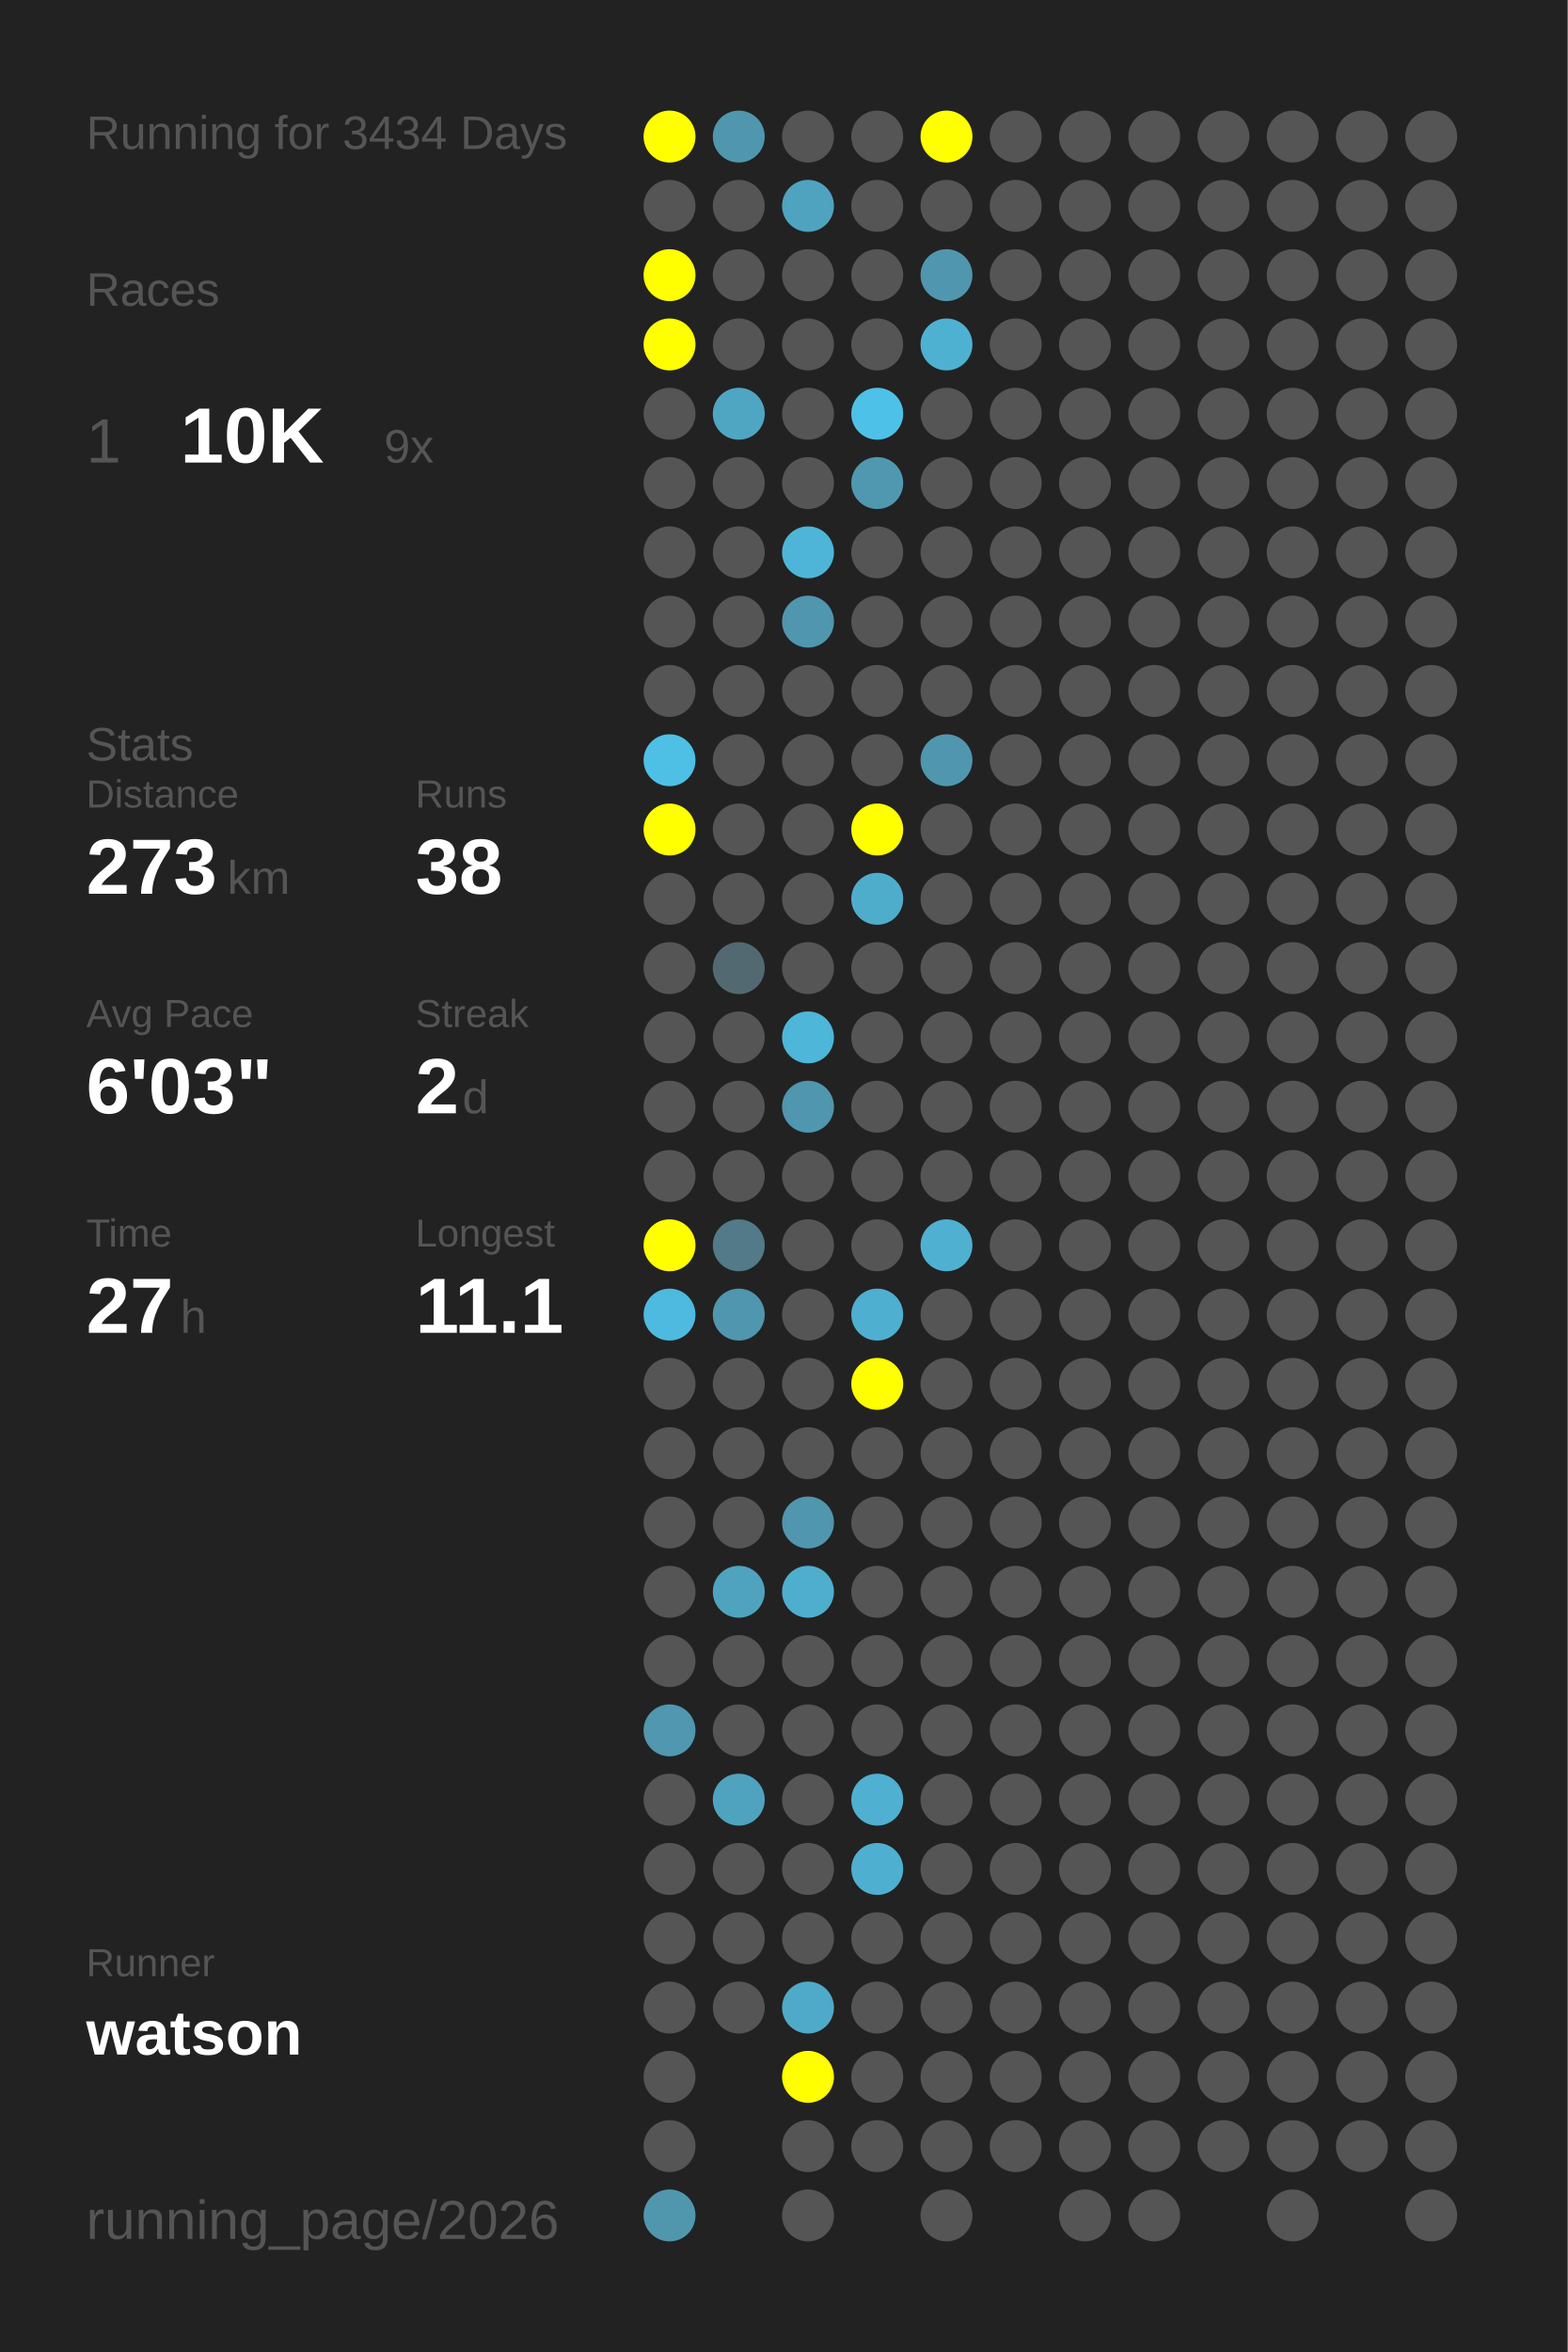
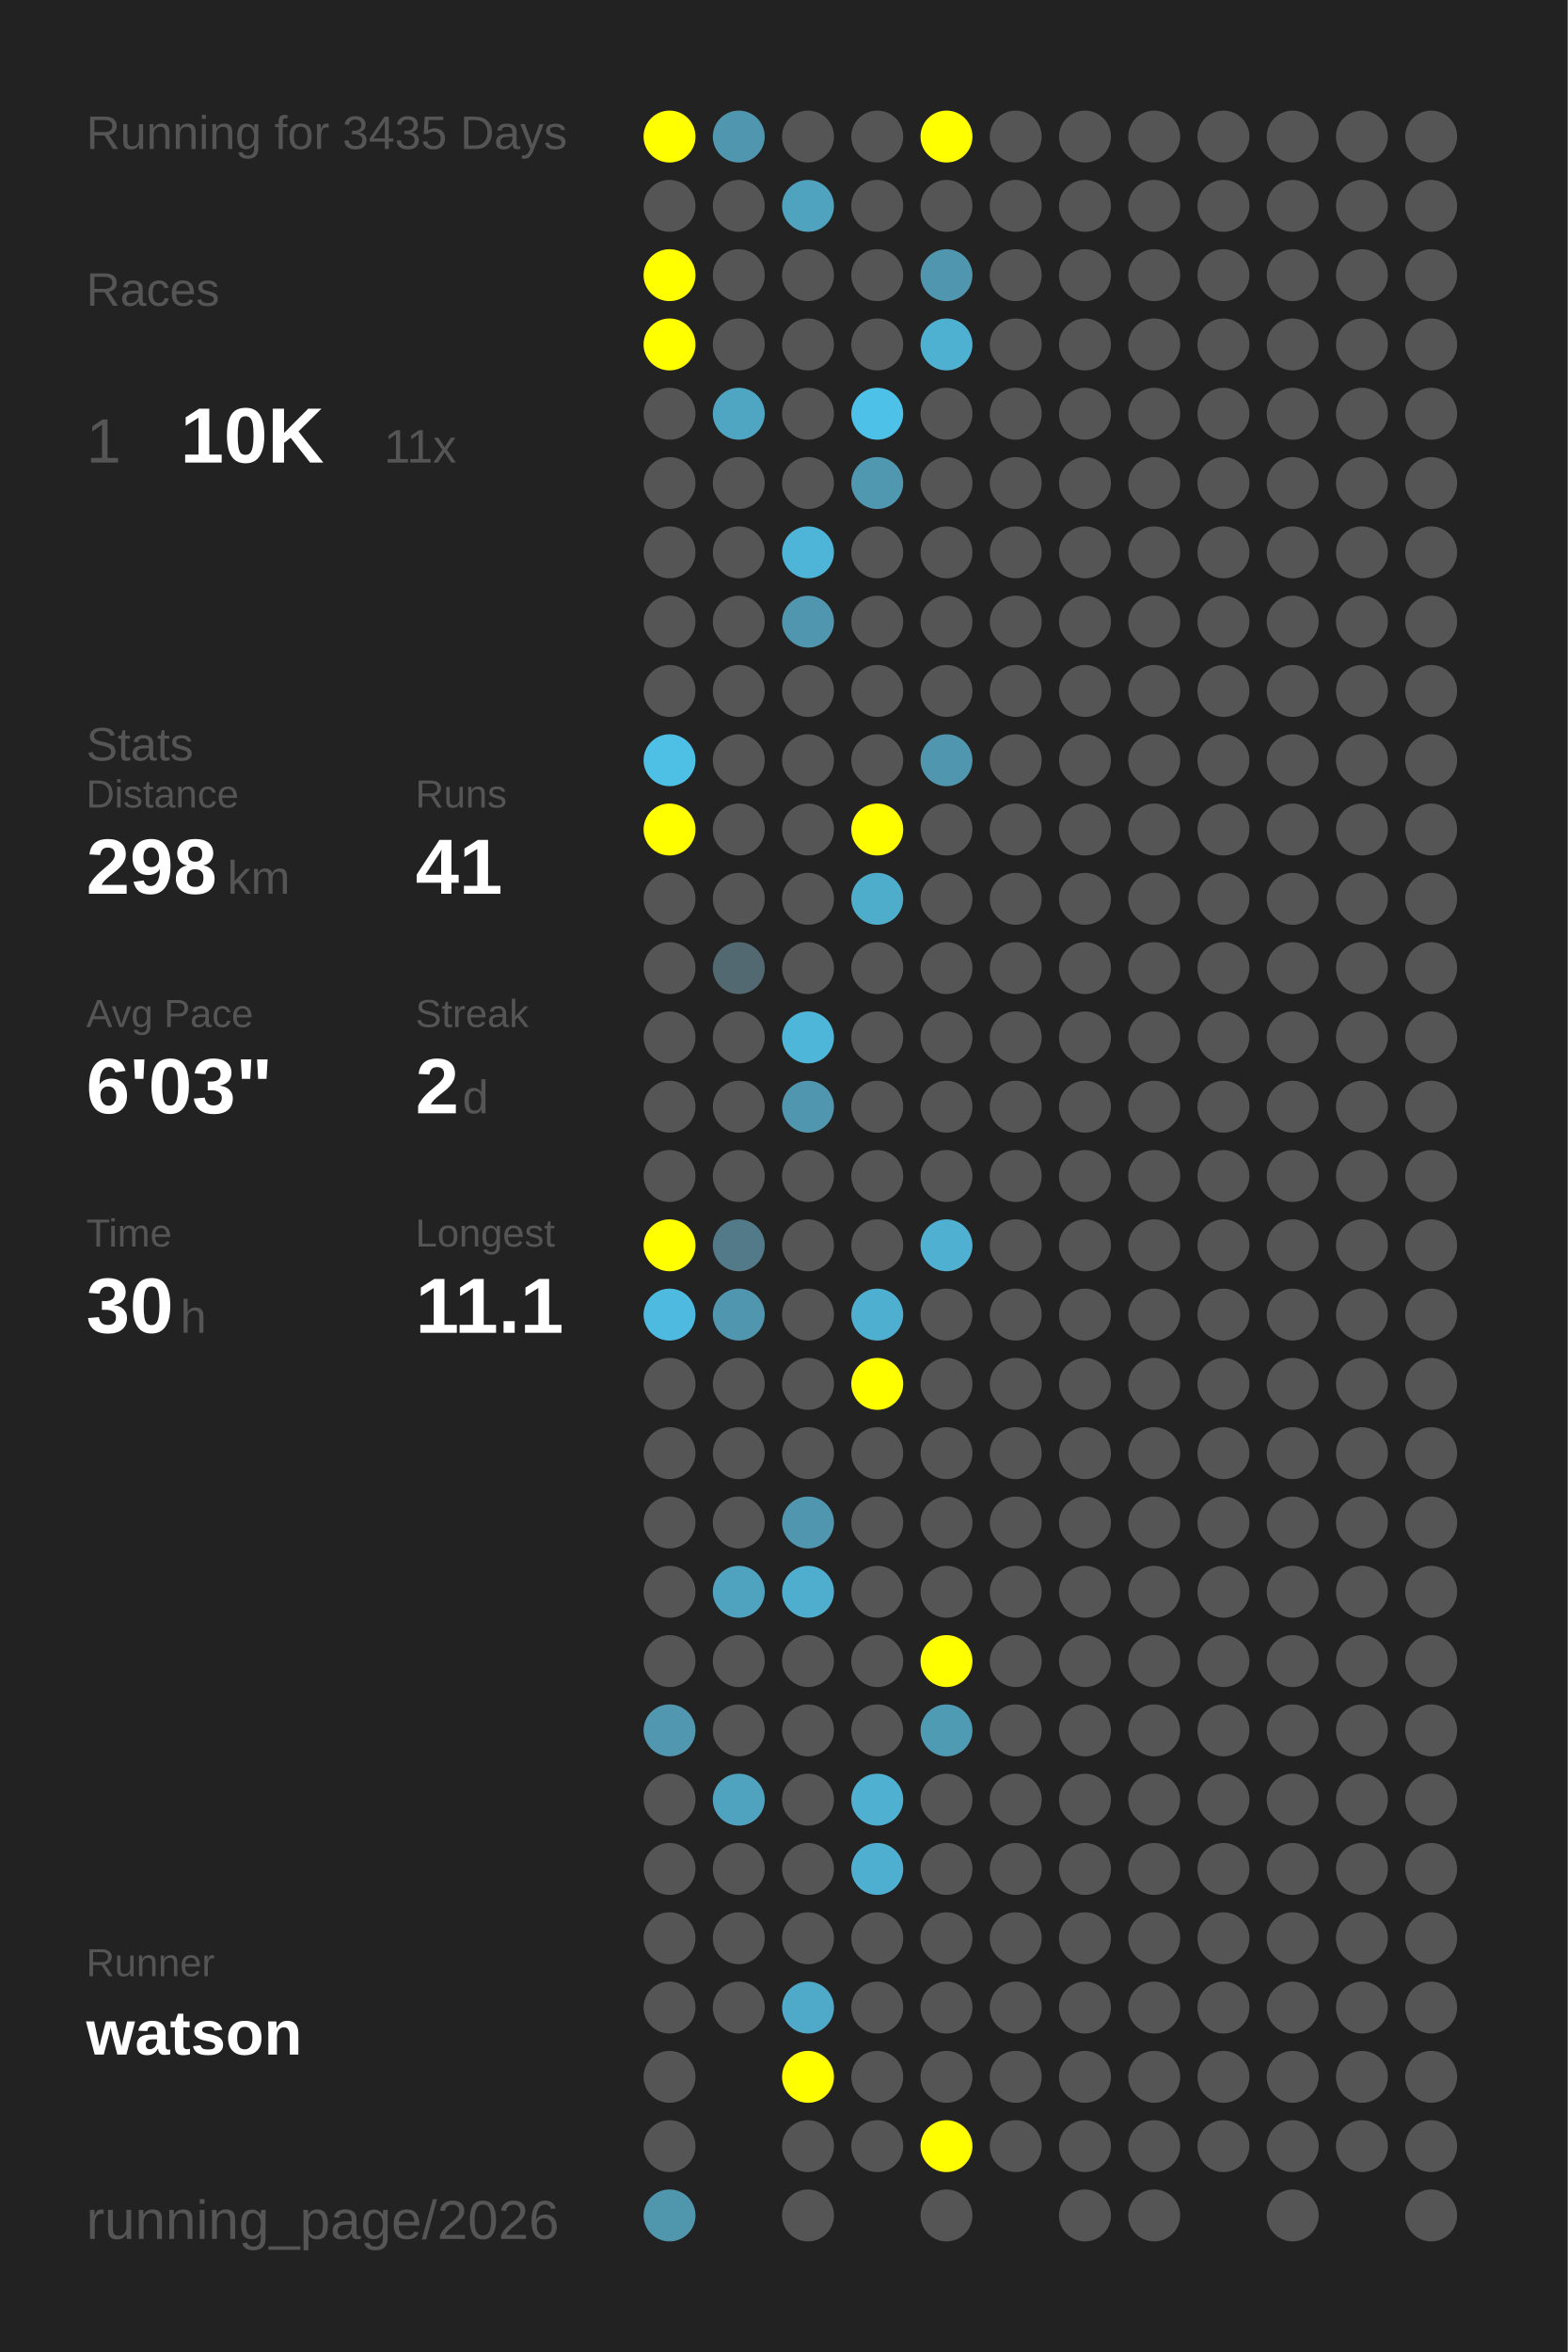
<svg xmlns="http://www.w3.org/2000/svg" baseProfile="full" height="300mm" version="1.1" viewBox="0,0,200,300" width="200mm">
  <defs />
  <rect fill="#222222" height="300" width="200" x="0" y="0" />
-   <text fill="#555555" style="font-size:6px; font-family:Arial;" x="11" y="19">Running for 3434 Days</text>
+   <text fill="#555555" style="font-size:6px; font-family:Arial;" x="11" y="19">Running for 3435 Days</text>
  <text fill="#555555" style="font-size:6px; font-family:Arial;" x="11" y="39">Races</text>
  <text fill="#555555" style="font-size:8px; font-family:Arial;" x="11" y="59">1</text>
  <text fill="#FFFFFF" style="font-size:10px; font-family:Arial; font-weight:bold;" x="23" y="59">10K</text>
-   <text fill="#555555" style="font-size:6px; font-family:Arial;" x="49" y="59">9x</text>
+   <text fill="#555555" style="font-size:6px; font-family:Arial;" x="49" y="59">11x</text>
  <text fill="#555555" style="font-size:6px; font-family:Arial;" x="11" y="97">Stats</text>
  <text fill="#555555" style="font-size:5px; font-family:Arial;" x="11" y="103">Distance</text>
-   <text fill="#FFFFFF" style="font-size:10px; font-family:Arial; font-weight:bold;" x="11" y="114">273</text>
+   <text fill="#FFFFFF" style="font-size:10px; font-family:Arial; font-weight:bold;" x="11" y="114">298</text>
  <text fill="#555555" style="font-size:6px; font-family:Arial;" x="29" y="114">km</text>
  <text fill="#555555" style="font-size:5px; font-family:Arial;" x="53" y="103">Runs</text>
-   <text fill="#FFFFFF" style="font-size:10px; font-family:Arial; font-weight:bold;" x="53" y="114">38</text>
+   <text fill="#FFFFFF" style="font-size:10px; font-family:Arial; font-weight:bold;" x="53" y="114">41</text>
  <text fill="#555555" style="font-size:5px; font-family:Arial;" x="11" y="131">Avg Pace</text>
  <text fill="#FFFFFF" style="font-size:10px; font-family:Arial; font-weight:bold;" x="11" y="142">6'03"</text>
  <text fill="#555555" style="font-size:5px; font-family:Arial;" x="53" y="131">Streak</text>
  <text fill="#FFFFFF" style="font-size:10px; font-family:Arial; font-weight:bold;" x="53" y="142">2</text>
  <text fill="#555555" style="font-size:6px; font-family:Arial;" x="59" y="142">d</text>
  <text fill="#555555" style="font-size:5px; font-family:Arial;" x="11" y="159">Time</text>
-   <text fill="#FFFFFF" style="font-size:10px; font-family:Arial; font-weight:bold;" x="11" y="170">27</text>
+   <text fill="#FFFFFF" style="font-size:10px; font-family:Arial; font-weight:bold;" x="11" y="170">30</text>
  <text fill="#555555" style="font-size:6px; font-family:Arial;" x="23" y="170">h</text>
  <text fill="#555555" style="font-size:5px; font-family:Arial;" x="53" y="159">Longest</text>
  <text fill="#FFFFFF" style="font-size:10px; font-family:Arial; font-weight:bold;" x="53" y="170">11.1</text>
  <text fill="#555555" style="font-size:5px; font-family:Arial;" x="11" y="252.065">Runner</text>
  <text fill="#FFFFFF" style="font-size:8px; font-family:Arial; font-weight:bold;" x="11" y="262.065">watson</text>
  <text fill="#555555" style="font-size:7px; font-family:Arial;" x="11" y="285.581">running_page/2026</text>
  <circle cx="85.417" cy="17.419" fill="#FFFF00" r="3.312" />
  <circle cx="85.417" cy="26.258" fill="#555555" r="3.312" />
  <circle cx="85.417" cy="35.097" fill="#FFFF00" r="3.312" />
  <circle cx="85.417" cy="43.935" fill="#FFFF00" r="3.312" />
  <circle cx="85.417" cy="52.774" fill="#555555" r="3.312" />
  <circle cx="85.417" cy="61.613" fill="#555555" r="3.312" />
  <circle cx="85.417" cy="70.452" fill="#555555" r="3.312" />
  <circle cx="85.417" cy="79.29" fill="#555555" r="3.312" />
  <circle cx="85.417" cy="88.129" fill="#555555" r="3.312" />
  <circle cx="85.417" cy="96.968" fill="#4ec0e6" r="3.312" />
  <circle cx="85.417" cy="105.806" fill="#FFFF00" r="3.312" />
  <circle cx="85.417" cy="114.645" fill="#555555" r="3.312" />
  <circle cx="85.417" cy="123.484" fill="#555555" r="3.312" />
  <circle cx="85.417" cy="132.323" fill="#555555" r="3.312" />
  <circle cx="85.417" cy="141.161" fill="#555555" r="3.312" />
  <circle cx="85.417" cy="150" fill="#555555" r="3.312" />
  <circle cx="85.417" cy="158.839" fill="#FFFF00" r="3.312" />
  <circle cx="85.417" cy="167.677" fill="#4ebadf" r="3.312" />
  <circle cx="85.417" cy="176.516" fill="#555555" r="3.312" />
  <circle cx="85.417" cy="185.355" fill="#555555" r="3.312" />
  <circle cx="85.417" cy="194.194" fill="#555555" r="3.312" />
  <circle cx="85.417" cy="203.032" fill="#555555" r="3.312" />
  <circle cx="85.417" cy="211.871" fill="#555555" r="3.312" />
  <circle cx="85.417" cy="220.71" fill="#5097af" r="3.312" />
  <circle cx="85.417" cy="229.548" fill="#555555" r="3.312" />
  <circle cx="85.417" cy="238.387" fill="#555555" r="3.312" />
  <circle cx="85.417" cy="247.226" fill="#555555" r="3.312" />
  <circle cx="85.417" cy="256.065" fill="#555555" r="3.312" />
  <circle cx="85.417" cy="264.903" fill="#555555" r="3.312" />
  <circle cx="85.417" cy="273.742" fill="#555555" r="3.312" />
  <circle cx="85.417" cy="282.581" fill="#5097ae" r="3.312" />
  <circle cx="94.25" cy="17.419" fill="#5096ae" r="3.312" />
  <circle cx="94.25" cy="26.258" fill="#555555" r="3.312" />
  <circle cx="94.25" cy="35.097" fill="#555555" r="3.312" />
  <circle cx="94.25" cy="43.935" fill="#555555" r="3.312" />
  <circle cx="94.25" cy="52.774" fill="#4fa6c3" r="3.312" />
  <circle cx="94.25" cy="61.613" fill="#555555" r="3.312" />
  <circle cx="94.25" cy="70.452" fill="#555555" r="3.312" />
  <circle cx="94.25" cy="79.29" fill="#555555" r="3.312" />
  <circle cx="94.25" cy="88.129" fill="#555555" r="3.312" />
  <circle cx="94.25" cy="96.968" fill="#555555" r="3.312" />
  <circle cx="94.25" cy="105.806" fill="#555555" r="3.312" />
  <circle cx="94.25" cy="114.645" fill="#555555" r="3.312" />
  <circle cx="94.25" cy="123.484" fill="#536971" r="3.312" />
  <circle cx="94.25" cy="132.323" fill="#555555" r="3.312" />
  <circle cx="94.25" cy="141.161" fill="#555555" r="3.312" />
  <circle cx="94.25" cy="150" fill="#555555" r="3.312" />
  <circle cx="94.25" cy="158.839" fill="#527a88" r="3.312" />
  <circle cx="94.25" cy="167.677" fill="#5096ae" r="3.312" />
  <circle cx="94.25" cy="176.516" fill="#555555" r="3.312" />
  <circle cx="94.25" cy="185.355" fill="#555555" r="3.312" />
  <circle cx="94.25" cy="194.194" fill="#555555" r="3.312" />
  <circle cx="94.25" cy="203.032" fill="#4fa3bf" r="3.312" />
  <circle cx="94.25" cy="211.871" fill="#555555" r="3.312" />
  <circle cx="94.25" cy="220.71" fill="#555555" r="3.312" />
  <circle cx="94.25" cy="229.548" fill="#4fa3bf" r="3.312" />
  <circle cx="94.25" cy="238.387" fill="#555555" r="3.312" />
  <circle cx="94.25" cy="247.226" fill="#555555" r="3.312" />
  <circle cx="94.25" cy="256.065" fill="#555555" r="3.312" />
  <circle cx="103.083" cy="17.419" fill="#555555" r="3.312" />
  <circle cx="103.083" cy="26.258" fill="#4fa3bf" r="3.312" />
  <circle cx="103.083" cy="35.097" fill="#555555" r="3.312" />
  <circle cx="103.083" cy="43.935" fill="#555555" r="3.312" />
  <circle cx="103.083" cy="52.774" fill="#555555" r="3.312" />
  <circle cx="103.083" cy="61.613" fill="#555555" r="3.312" />
  <circle cx="103.083" cy="70.452" fill="#4eb5d8" r="3.312" />
  <circle cx="103.083" cy="79.29" fill="#5096ae" r="3.312" />
  <circle cx="103.083" cy="88.129" fill="#555555" r="3.312" />
  <circle cx="103.083" cy="96.968" fill="#555555" r="3.312" />
  <circle cx="103.083" cy="105.806" fill="#555555" r="3.312" />
  <circle cx="103.083" cy="114.645" fill="#555555" r="3.312" />
  <circle cx="103.083" cy="123.484" fill="#555555" r="3.312" />
  <circle cx="103.083" cy="132.323" fill="#4eb6d8" r="3.312" />
  <circle cx="103.083" cy="141.161" fill="#5096ae" r="3.312" />
  <circle cx="103.083" cy="150" fill="#555555" r="3.312" />
  <circle cx="103.083" cy="158.839" fill="#555555" r="3.312" />
  <circle cx="103.083" cy="167.677" fill="#555555" r="3.312" />
  <circle cx="103.083" cy="176.516" fill="#555555" r="3.312" />
  <circle cx="103.083" cy="185.355" fill="#555555" r="3.312" />
  <circle cx="103.083" cy="194.194" fill="#5096ae" r="3.312" />
  <circle cx="103.083" cy="203.032" fill="#4faece" r="3.312" />
  <circle cx="103.083" cy="211.871" fill="#555555" r="3.312" />
  <circle cx="103.083" cy="220.71" fill="#555555" r="3.312" />
  <circle cx="103.083" cy="229.548" fill="#555555" r="3.312" />
  <circle cx="103.083" cy="238.387" fill="#555555" r="3.312" />
  <circle cx="103.083" cy="247.226" fill="#555555" r="3.312" />
  <circle cx="103.083" cy="256.065" fill="#4fa9c8" r="3.312" />
  <circle cx="103.083" cy="264.903" fill="#FFFF00" r="3.312" />
  <circle cx="103.083" cy="273.742" fill="#555555" r="3.312" />
  <circle cx="103.083" cy="282.581" fill="#555555" r="3.312" />
  <circle cx="111.917" cy="17.419" fill="#555555" r="3.312" />
  <circle cx="111.917" cy="26.258" fill="#555555" r="3.312" />
  <circle cx="111.917" cy="35.097" fill="#555555" r="3.312" />
  <circle cx="111.917" cy="43.935" fill="#555555" r="3.312" />
  <circle cx="111.917" cy="52.774" fill="#4ec1e8" r="3.312" />
  <circle cx="111.917" cy="61.613" fill="#5098b0" r="3.312" />
  <circle cx="111.917" cy="70.452" fill="#555555" r="3.312" />
  <circle cx="111.917" cy="79.29" fill="#555555" r="3.312" />
  <circle cx="111.917" cy="88.129" fill="#555555" r="3.312" />
  <circle cx="111.917" cy="96.968" fill="#555555" r="3.312" />
  <circle cx="111.917" cy="105.806" fill="#FFFF00" r="3.312" />
  <circle cx="111.917" cy="114.645" fill="#4fadcc" r="3.312" />
  <circle cx="111.917" cy="123.484" fill="#555555" r="3.312" />
  <circle cx="111.917" cy="132.323" fill="#555555" r="3.312" />
  <circle cx="111.917" cy="141.161" fill="#555555" r="3.312" />
  <circle cx="111.917" cy="150" fill="#555555" r="3.312" />
  <circle cx="111.917" cy="158.839" fill="#555555" r="3.312" />
  <circle cx="111.917" cy="167.677" fill="#4fafd0" r="3.312" />
  <circle cx="111.917" cy="176.516" fill="#FFFF00" r="3.312" />
  <circle cx="111.917" cy="185.355" fill="#555555" r="3.312" />
  <circle cx="111.917" cy="194.194" fill="#555555" r="3.312" />
  <circle cx="111.917" cy="203.032" fill="#555555" r="3.312" />
  <circle cx="111.917" cy="211.871" fill="#555555" r="3.312" />
  <circle cx="111.917" cy="220.71" fill="#555555" r="3.312" />
  <circle cx="111.917" cy="229.548" fill="#4fb0d1" r="3.312" />
  <circle cx="111.917" cy="238.387" fill="#4fafd0" r="3.312" />
  <circle cx="111.917" cy="247.226" fill="#555555" r="3.312" />
  <circle cx="111.917" cy="256.065" fill="#555555" r="3.312" />
  <circle cx="111.917" cy="264.903" fill="#555555" r="3.312" />
  <circle cx="111.917" cy="273.742" fill="#555555" r="3.312" />
  <circle cx="120.75" cy="17.419" fill="#FFFF00" r="3.312" />
  <circle cx="120.75" cy="26.258" fill="#555555" r="3.312" />
  <circle cx="120.75" cy="35.097" fill="#5096ae" r="3.312" />
  <circle cx="120.75" cy="43.935" fill="#4fb1d2" r="3.312" />
  <circle cx="120.75" cy="52.774" fill="#555555" r="3.312" />
  <circle cx="120.75" cy="61.613" fill="#555555" r="3.312" />
  <circle cx="120.75" cy="70.452" fill="#555555" r="3.312" />
  <circle cx="120.75" cy="79.29" fill="#555555" r="3.312" />
  <circle cx="120.75" cy="88.129" fill="#555555" r="3.312" />
  <circle cx="120.75" cy="96.968" fill="#5096ae" r="3.312" />
  <circle cx="120.75" cy="105.806" fill="#555555" r="3.312" />
  <circle cx="120.75" cy="114.645" fill="#555555" r="3.312" />
  <circle cx="120.75" cy="123.484" fill="#555555" r="3.312" />
  <circle cx="120.75" cy="132.323" fill="#555555" r="3.312" />
  <circle cx="120.75" cy="141.161" fill="#555555" r="3.312" />
  <circle cx="120.75" cy="150" fill="#555555" r="3.312" />
  <circle cx="120.75" cy="158.839" fill="#4fb0d1" r="3.312" />
  <circle cx="120.75" cy="167.677" fill="#555555" r="3.312" />
  <circle cx="120.75" cy="176.516" fill="#555555" r="3.312" />
  <circle cx="120.75" cy="185.355" fill="#555555" r="3.312" />
  <circle cx="120.75" cy="194.194" fill="#555555" r="3.312" />
  <circle cx="120.75" cy="203.032" fill="#555555" r="3.312" />
-   <circle cx="120.75" cy="211.871" fill="#555555" r="3.312" />
-   <circle cx="120.75" cy="220.71" fill="#555555" r="3.312" />
+   <circle cx="120.75" cy="211.871" fill="#FFFF00" r="3.312" />
+   <circle cx="120.75" cy="220.71" fill="#509bb4" r="3.312" />
  <circle cx="120.75" cy="229.548" fill="#555555" r="3.312" />
  <circle cx="120.75" cy="238.387" fill="#555555" r="3.312" />
  <circle cx="120.75" cy="247.226" fill="#555555" r="3.312" />
  <circle cx="120.75" cy="256.065" fill="#555555" r="3.312" />
  <circle cx="120.75" cy="264.903" fill="#555555" r="3.312" />
-   <circle cx="120.75" cy="273.742" fill="#555555" r="3.312" />
+   <circle cx="120.75" cy="273.742" fill="#FFFF00" r="3.312" />
  <circle cx="120.75" cy="282.581" fill="#555555" r="3.312" />
  <circle cx="129.583" cy="17.419" fill="#555555" r="3.312" />
  <circle cx="129.583" cy="26.258" fill="#555555" r="3.312" />
  <circle cx="129.583" cy="35.097" fill="#555555" r="3.312" />
  <circle cx="129.583" cy="43.935" fill="#555555" r="3.312" />
  <circle cx="129.583" cy="52.774" fill="#555555" r="3.312" />
  <circle cx="129.583" cy="61.613" fill="#555555" r="3.312" />
  <circle cx="129.583" cy="70.452" fill="#555555" r="3.312" />
  <circle cx="129.583" cy="79.29" fill="#555555" r="3.312" />
  <circle cx="129.583" cy="88.129" fill="#555555" r="3.312" />
  <circle cx="129.583" cy="96.968" fill="#555555" r="3.312" />
  <circle cx="129.583" cy="105.806" fill="#555555" r="3.312" />
  <circle cx="129.583" cy="114.645" fill="#555555" r="3.312" />
  <circle cx="129.583" cy="123.484" fill="#555555" r="3.312" />
  <circle cx="129.583" cy="132.323" fill="#555555" r="3.312" />
  <circle cx="129.583" cy="141.161" fill="#555555" r="3.312" />
  <circle cx="129.583" cy="150" fill="#555555" r="3.312" />
  <circle cx="129.583" cy="158.839" fill="#555555" r="3.312" />
  <circle cx="129.583" cy="167.677" fill="#555555" r="3.312" />
  <circle cx="129.583" cy="176.516" fill="#555555" r="3.312" />
  <circle cx="129.583" cy="185.355" fill="#555555" r="3.312" />
  <circle cx="129.583" cy="194.194" fill="#555555" r="3.312" />
  <circle cx="129.583" cy="203.032" fill="#555555" r="3.312" />
  <circle cx="129.583" cy="211.871" fill="#555555" r="3.312" />
  <circle cx="129.583" cy="220.71" fill="#555555" r="3.312" />
  <circle cx="129.583" cy="229.548" fill="#555555" r="3.312" />
  <circle cx="129.583" cy="238.387" fill="#555555" r="3.312" />
  <circle cx="129.583" cy="247.226" fill="#555555" r="3.312" />
  <circle cx="129.583" cy="256.065" fill="#555555" r="3.312" />
  <circle cx="129.583" cy="264.903" fill="#555555" r="3.312" />
  <circle cx="129.583" cy="273.742" fill="#555555" r="3.312" />
  <circle cx="138.417" cy="17.419" fill="#555555" r="3.312" />
  <circle cx="138.417" cy="26.258" fill="#555555" r="3.312" />
  <circle cx="138.417" cy="35.097" fill="#555555" r="3.312" />
  <circle cx="138.417" cy="43.935" fill="#555555" r="3.312" />
  <circle cx="138.417" cy="52.774" fill="#555555" r="3.312" />
  <circle cx="138.417" cy="61.613" fill="#555555" r="3.312" />
  <circle cx="138.417" cy="70.452" fill="#555555" r="3.312" />
  <circle cx="138.417" cy="79.29" fill="#555555" r="3.312" />
  <circle cx="138.417" cy="88.129" fill="#555555" r="3.312" />
  <circle cx="138.417" cy="96.968" fill="#555555" r="3.312" />
  <circle cx="138.417" cy="105.806" fill="#555555" r="3.312" />
  <circle cx="138.417" cy="114.645" fill="#555555" r="3.312" />
  <circle cx="138.417" cy="123.484" fill="#555555" r="3.312" />
  <circle cx="138.417" cy="132.323" fill="#555555" r="3.312" />
  <circle cx="138.417" cy="141.161" fill="#555555" r="3.312" />
  <circle cx="138.417" cy="150" fill="#555555" r="3.312" />
  <circle cx="138.417" cy="158.839" fill="#555555" r="3.312" />
  <circle cx="138.417" cy="167.677" fill="#555555" r="3.312" />
  <circle cx="138.417" cy="176.516" fill="#555555" r="3.312" />
  <circle cx="138.417" cy="185.355" fill="#555555" r="3.312" />
  <circle cx="138.417" cy="194.194" fill="#555555" r="3.312" />
  <circle cx="138.417" cy="203.032" fill="#555555" r="3.312" />
  <circle cx="138.417" cy="211.871" fill="#555555" r="3.312" />
  <circle cx="138.417" cy="220.71" fill="#555555" r="3.312" />
  <circle cx="138.417" cy="229.548" fill="#555555" r="3.312" />
  <circle cx="138.417" cy="238.387" fill="#555555" r="3.312" />
  <circle cx="138.417" cy="247.226" fill="#555555" r="3.312" />
  <circle cx="138.417" cy="256.065" fill="#555555" r="3.312" />
  <circle cx="138.417" cy="264.903" fill="#555555" r="3.312" />
  <circle cx="138.417" cy="273.742" fill="#555555" r="3.312" />
  <circle cx="138.417" cy="282.581" fill="#555555" r="3.312" />
  <circle cx="147.25" cy="17.419" fill="#555555" r="3.312" />
  <circle cx="147.25" cy="26.258" fill="#555555" r="3.312" />
  <circle cx="147.25" cy="35.097" fill="#555555" r="3.312" />
  <circle cx="147.25" cy="43.935" fill="#555555" r="3.312" />
  <circle cx="147.25" cy="52.774" fill="#555555" r="3.312" />
  <circle cx="147.25" cy="61.613" fill="#555555" r="3.312" />
  <circle cx="147.25" cy="70.452" fill="#555555" r="3.312" />
  <circle cx="147.25" cy="79.29" fill="#555555" r="3.312" />
  <circle cx="147.25" cy="88.129" fill="#555555" r="3.312" />
  <circle cx="147.25" cy="96.968" fill="#555555" r="3.312" />
  <circle cx="147.25" cy="105.806" fill="#555555" r="3.312" />
  <circle cx="147.25" cy="114.645" fill="#555555" r="3.312" />
  <circle cx="147.25" cy="123.484" fill="#555555" r="3.312" />
  <circle cx="147.25" cy="132.323" fill="#555555" r="3.312" />
  <circle cx="147.25" cy="141.161" fill="#555555" r="3.312" />
  <circle cx="147.25" cy="150" fill="#555555" r="3.312" />
  <circle cx="147.25" cy="158.839" fill="#555555" r="3.312" />
  <circle cx="147.25" cy="167.677" fill="#555555" r="3.312" />
  <circle cx="147.25" cy="176.516" fill="#555555" r="3.312" />
  <circle cx="147.25" cy="185.355" fill="#555555" r="3.312" />
  <circle cx="147.25" cy="194.194" fill="#555555" r="3.312" />
  <circle cx="147.25" cy="203.032" fill="#555555" r="3.312" />
  <circle cx="147.25" cy="211.871" fill="#555555" r="3.312" />
  <circle cx="147.25" cy="220.71" fill="#555555" r="3.312" />
  <circle cx="147.25" cy="229.548" fill="#555555" r="3.312" />
  <circle cx="147.25" cy="238.387" fill="#555555" r="3.312" />
  <circle cx="147.25" cy="247.226" fill="#555555" r="3.312" />
  <circle cx="147.25" cy="256.065" fill="#555555" r="3.312" />
  <circle cx="147.25" cy="264.903" fill="#555555" r="3.312" />
  <circle cx="147.25" cy="273.742" fill="#555555" r="3.312" />
  <circle cx="147.25" cy="282.581" fill="#555555" r="3.312" />
  <circle cx="156.083" cy="17.419" fill="#555555" r="3.312" />
  <circle cx="156.083" cy="26.258" fill="#555555" r="3.312" />
  <circle cx="156.083" cy="35.097" fill="#555555" r="3.312" />
  <circle cx="156.083" cy="43.935" fill="#555555" r="3.312" />
  <circle cx="156.083" cy="52.774" fill="#555555" r="3.312" />
  <circle cx="156.083" cy="61.613" fill="#555555" r="3.312" />
  <circle cx="156.083" cy="70.452" fill="#555555" r="3.312" />
  <circle cx="156.083" cy="79.29" fill="#555555" r="3.312" />
  <circle cx="156.083" cy="88.129" fill="#555555" r="3.312" />
  <circle cx="156.083" cy="96.968" fill="#555555" r="3.312" />
  <circle cx="156.083" cy="105.806" fill="#555555" r="3.312" />
  <circle cx="156.083" cy="114.645" fill="#555555" r="3.312" />
  <circle cx="156.083" cy="123.484" fill="#555555" r="3.312" />
  <circle cx="156.083" cy="132.323" fill="#555555" r="3.312" />
  <circle cx="156.083" cy="141.161" fill="#555555" r="3.312" />
  <circle cx="156.083" cy="150" fill="#555555" r="3.312" />
  <circle cx="156.083" cy="158.839" fill="#555555" r="3.312" />
  <circle cx="156.083" cy="167.677" fill="#555555" r="3.312" />
  <circle cx="156.083" cy="176.516" fill="#555555" r="3.312" />
  <circle cx="156.083" cy="185.355" fill="#555555" r="3.312" />
  <circle cx="156.083" cy="194.194" fill="#555555" r="3.312" />
  <circle cx="156.083" cy="203.032" fill="#555555" r="3.312" />
  <circle cx="156.083" cy="211.871" fill="#555555" r="3.312" />
  <circle cx="156.083" cy="220.71" fill="#555555" r="3.312" />
  <circle cx="156.083" cy="229.548" fill="#555555" r="3.312" />
  <circle cx="156.083" cy="238.387" fill="#555555" r="3.312" />
  <circle cx="156.083" cy="247.226" fill="#555555" r="3.312" />
  <circle cx="156.083" cy="256.065" fill="#555555" r="3.312" />
  <circle cx="156.083" cy="264.903" fill="#555555" r="3.312" />
  <circle cx="156.083" cy="273.742" fill="#555555" r="3.312" />
  <circle cx="164.917" cy="17.419" fill="#555555" r="3.312" />
  <circle cx="164.917" cy="26.258" fill="#555555" r="3.312" />
  <circle cx="164.917" cy="35.097" fill="#555555" r="3.312" />
  <circle cx="164.917" cy="43.935" fill="#555555" r="3.312" />
  <circle cx="164.917" cy="52.774" fill="#555555" r="3.312" />
  <circle cx="164.917" cy="61.613" fill="#555555" r="3.312" />
  <circle cx="164.917" cy="70.452" fill="#555555" r="3.312" />
  <circle cx="164.917" cy="79.29" fill="#555555" r="3.312" />
  <circle cx="164.917" cy="88.129" fill="#555555" r="3.312" />
  <circle cx="164.917" cy="96.968" fill="#555555" r="3.312" />
  <circle cx="164.917" cy="105.806" fill="#555555" r="3.312" />
  <circle cx="164.917" cy="114.645" fill="#555555" r="3.312" />
  <circle cx="164.917" cy="123.484" fill="#555555" r="3.312" />
  <circle cx="164.917" cy="132.323" fill="#555555" r="3.312" />
  <circle cx="164.917" cy="141.161" fill="#555555" r="3.312" />
  <circle cx="164.917" cy="150" fill="#555555" r="3.312" />
  <circle cx="164.917" cy="158.839" fill="#555555" r="3.312" />
  <circle cx="164.917" cy="167.677" fill="#555555" r="3.312" />
  <circle cx="164.917" cy="176.516" fill="#555555" r="3.312" />
  <circle cx="164.917" cy="185.355" fill="#555555" r="3.312" />
  <circle cx="164.917" cy="194.194" fill="#555555" r="3.312" />
  <circle cx="164.917" cy="203.032" fill="#555555" r="3.312" />
  <circle cx="164.917" cy="211.871" fill="#555555" r="3.312" />
  <circle cx="164.917" cy="220.71" fill="#555555" r="3.312" />
  <circle cx="164.917" cy="229.548" fill="#555555" r="3.312" />
  <circle cx="164.917" cy="238.387" fill="#555555" r="3.312" />
  <circle cx="164.917" cy="247.226" fill="#555555" r="3.312" />
  <circle cx="164.917" cy="256.065" fill="#555555" r="3.312" />
  <circle cx="164.917" cy="264.903" fill="#555555" r="3.312" />
  <circle cx="164.917" cy="273.742" fill="#555555" r="3.312" />
  <circle cx="164.917" cy="282.581" fill="#555555" r="3.312" />
  <circle cx="173.75" cy="17.419" fill="#555555" r="3.312" />
  <circle cx="173.75" cy="26.258" fill="#555555" r="3.312" />
  <circle cx="173.75" cy="35.097" fill="#555555" r="3.312" />
  <circle cx="173.75" cy="43.935" fill="#555555" r="3.312" />
  <circle cx="173.75" cy="52.774" fill="#555555" r="3.312" />
  <circle cx="173.75" cy="61.613" fill="#555555" r="3.312" />
  <circle cx="173.75" cy="70.452" fill="#555555" r="3.312" />
  <circle cx="173.75" cy="79.29" fill="#555555" r="3.312" />
  <circle cx="173.75" cy="88.129" fill="#555555" r="3.312" />
  <circle cx="173.75" cy="96.968" fill="#555555" r="3.312" />
  <circle cx="173.75" cy="105.806" fill="#555555" r="3.312" />
  <circle cx="173.75" cy="114.645" fill="#555555" r="3.312" />
  <circle cx="173.75" cy="123.484" fill="#555555" r="3.312" />
  <circle cx="173.75" cy="132.323" fill="#555555" r="3.312" />
  <circle cx="173.75" cy="141.161" fill="#555555" r="3.312" />
  <circle cx="173.75" cy="150" fill="#555555" r="3.312" />
  <circle cx="173.75" cy="158.839" fill="#555555" r="3.312" />
  <circle cx="173.75" cy="167.677" fill="#555555" r="3.312" />
  <circle cx="173.75" cy="176.516" fill="#555555" r="3.312" />
  <circle cx="173.75" cy="185.355" fill="#555555" r="3.312" />
  <circle cx="173.75" cy="194.194" fill="#555555" r="3.312" />
  <circle cx="173.75" cy="203.032" fill="#555555" r="3.312" />
  <circle cx="173.75" cy="211.871" fill="#555555" r="3.312" />
  <circle cx="173.75" cy="220.71" fill="#555555" r="3.312" />
  <circle cx="173.75" cy="229.548" fill="#555555" r="3.312" />
  <circle cx="173.75" cy="238.387" fill="#555555" r="3.312" />
  <circle cx="173.75" cy="247.226" fill="#555555" r="3.312" />
  <circle cx="173.75" cy="256.065" fill="#555555" r="3.312" />
  <circle cx="173.75" cy="264.903" fill="#555555" r="3.312" />
  <circle cx="173.75" cy="273.742" fill="#555555" r="3.312" />
  <circle cx="182.583" cy="17.419" fill="#555555" r="3.312" />
  <circle cx="182.583" cy="26.258" fill="#555555" r="3.312" />
  <circle cx="182.583" cy="35.097" fill="#555555" r="3.312" />
  <circle cx="182.583" cy="43.935" fill="#555555" r="3.312" />
  <circle cx="182.583" cy="52.774" fill="#555555" r="3.312" />
  <circle cx="182.583" cy="61.613" fill="#555555" r="3.312" />
  <circle cx="182.583" cy="70.452" fill="#555555" r="3.312" />
  <circle cx="182.583" cy="79.29" fill="#555555" r="3.312" />
  <circle cx="182.583" cy="88.129" fill="#555555" r="3.312" />
  <circle cx="182.583" cy="96.968" fill="#555555" r="3.312" />
  <circle cx="182.583" cy="105.806" fill="#555555" r="3.312" />
  <circle cx="182.583" cy="114.645" fill="#555555" r="3.312" />
  <circle cx="182.583" cy="123.484" fill="#555555" r="3.312" />
  <circle cx="182.583" cy="132.323" fill="#555555" r="3.312" />
  <circle cx="182.583" cy="141.161" fill="#555555" r="3.312" />
  <circle cx="182.583" cy="150" fill="#555555" r="3.312" />
  <circle cx="182.583" cy="158.839" fill="#555555" r="3.312" />
  <circle cx="182.583" cy="167.677" fill="#555555" r="3.312" />
  <circle cx="182.583" cy="176.516" fill="#555555" r="3.312" />
  <circle cx="182.583" cy="185.355" fill="#555555" r="3.312" />
  <circle cx="182.583" cy="194.194" fill="#555555" r="3.312" />
  <circle cx="182.583" cy="203.032" fill="#555555" r="3.312" />
  <circle cx="182.583" cy="211.871" fill="#555555" r="3.312" />
  <circle cx="182.583" cy="220.71" fill="#555555" r="3.312" />
  <circle cx="182.583" cy="229.548" fill="#555555" r="3.312" />
  <circle cx="182.583" cy="238.387" fill="#555555" r="3.312" />
  <circle cx="182.583" cy="247.226" fill="#555555" r="3.312" />
  <circle cx="182.583" cy="256.065" fill="#555555" r="3.312" />
  <circle cx="182.583" cy="264.903" fill="#555555" r="3.312" />
  <circle cx="182.583" cy="273.742" fill="#555555" r="3.312" />
  <circle cx="182.583" cy="282.581" fill="#555555" r="3.312" />
</svg>
